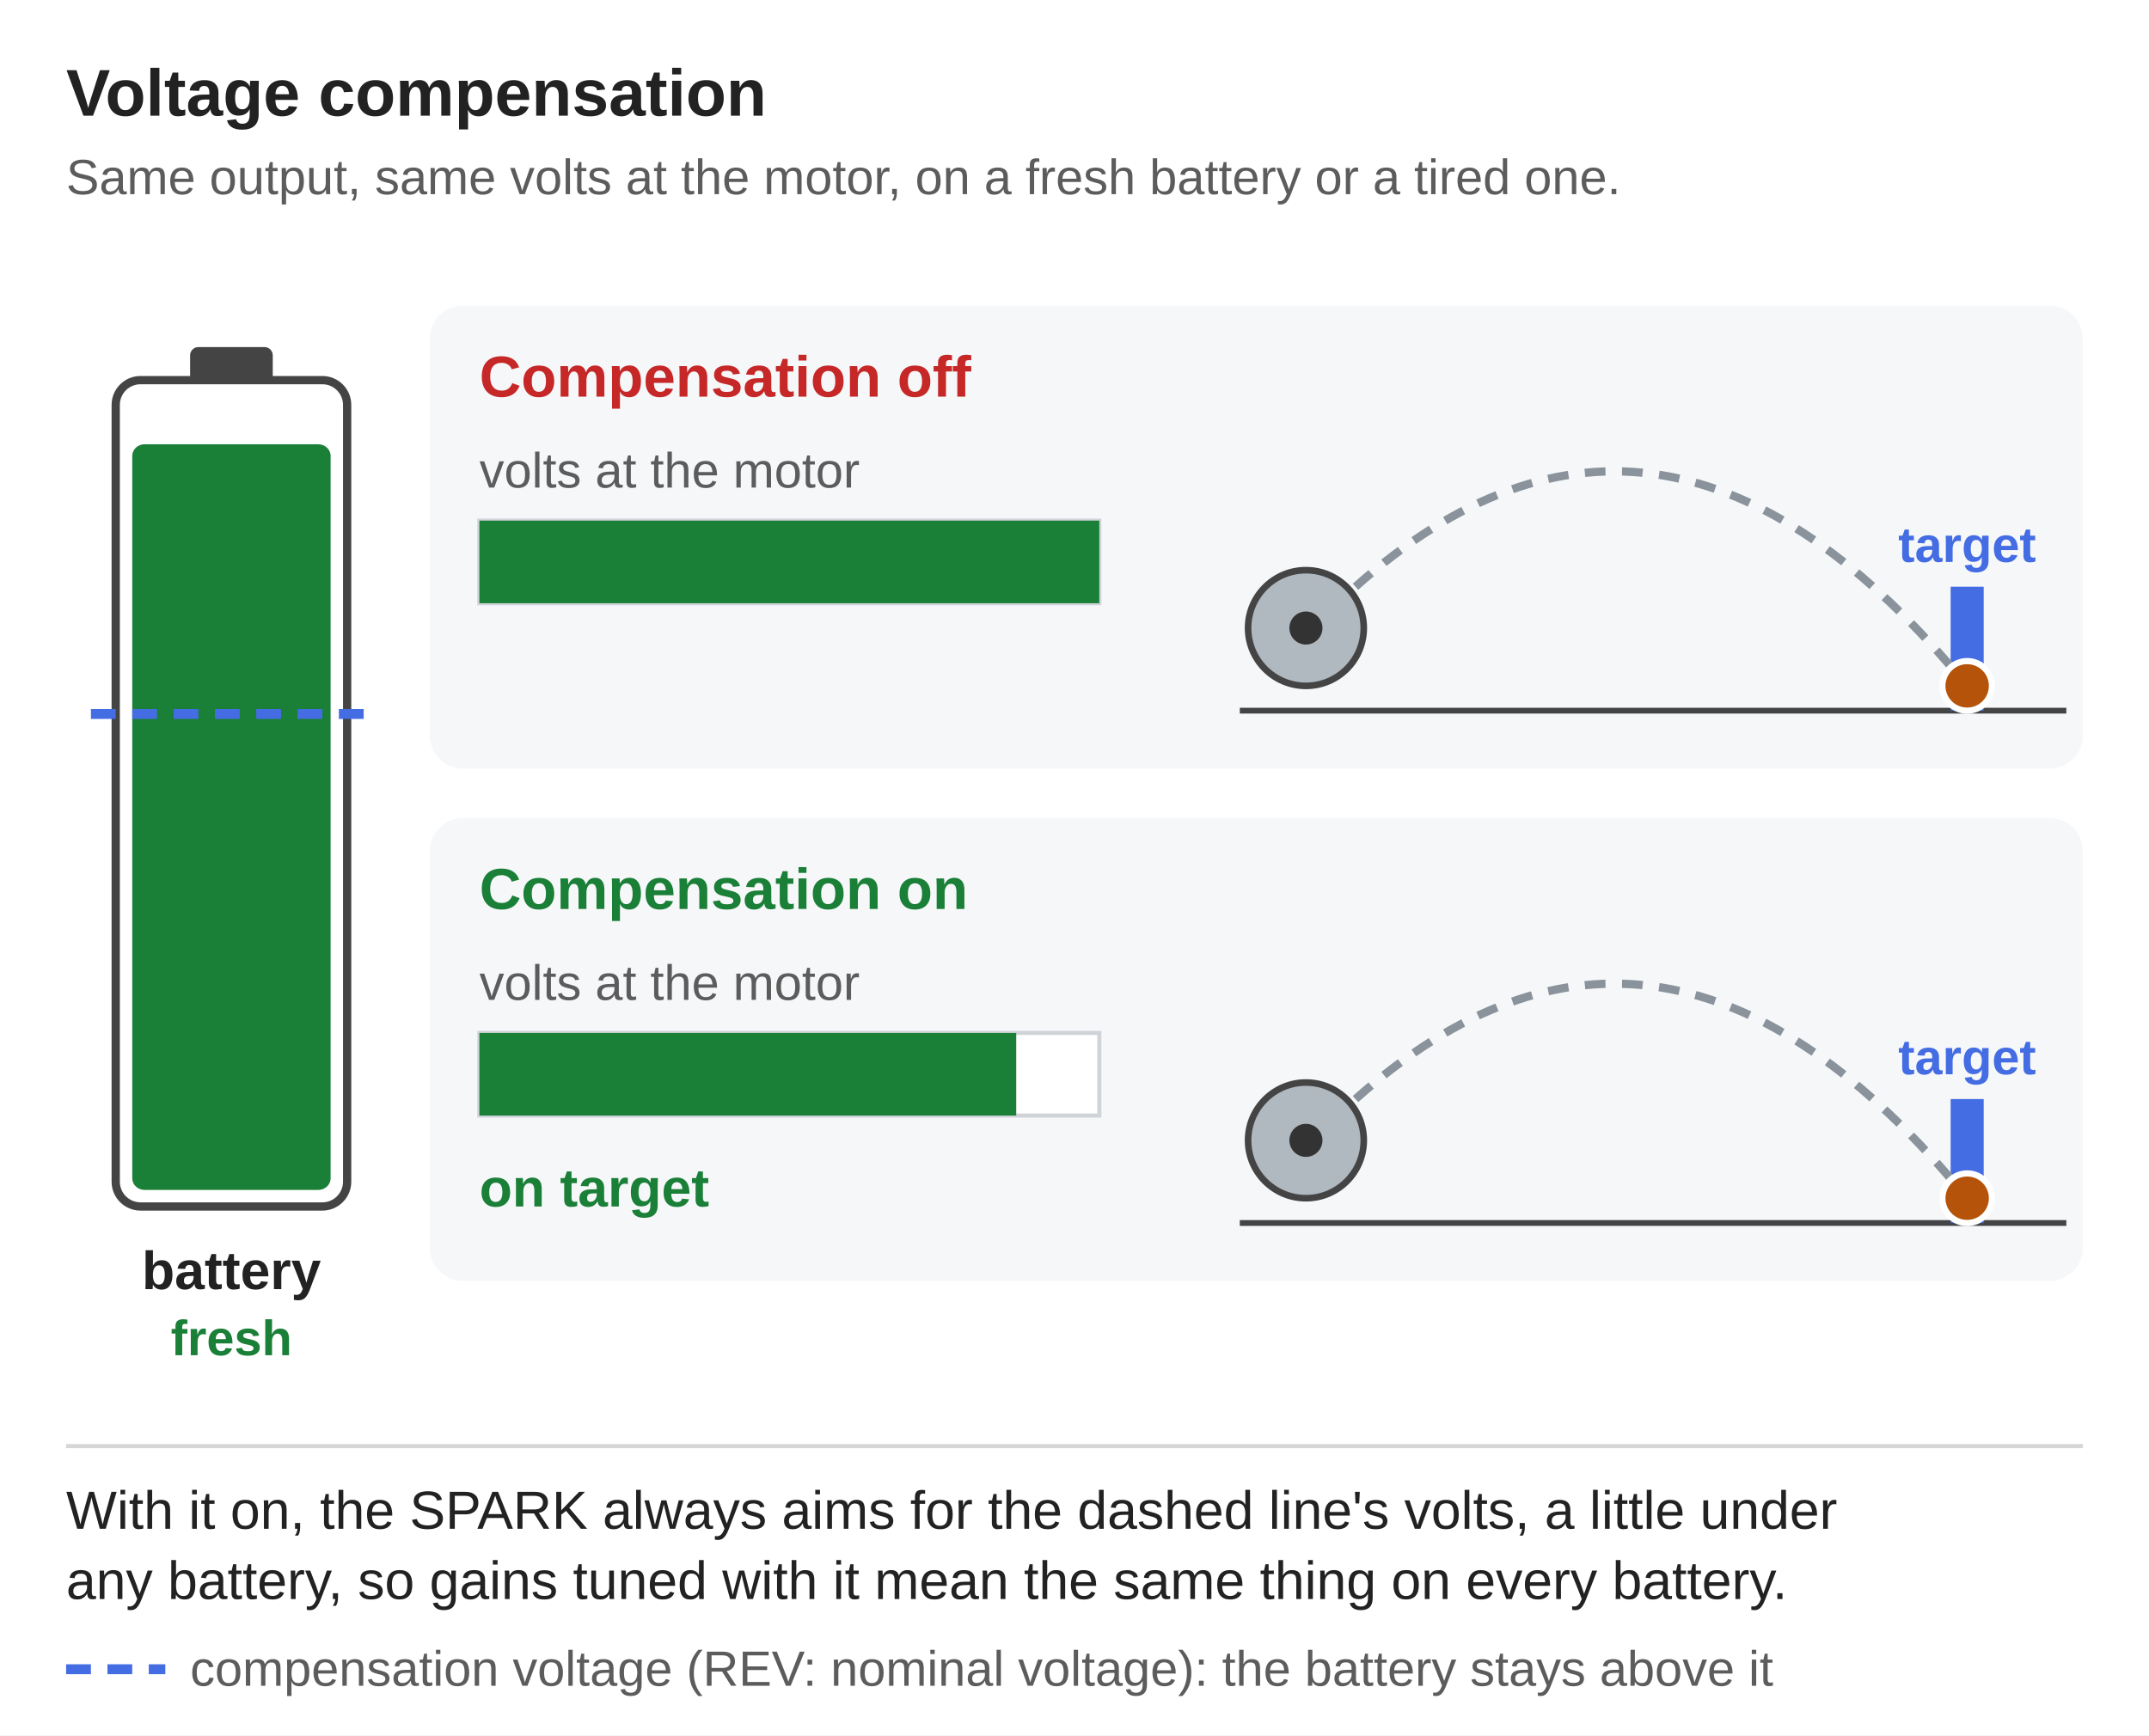
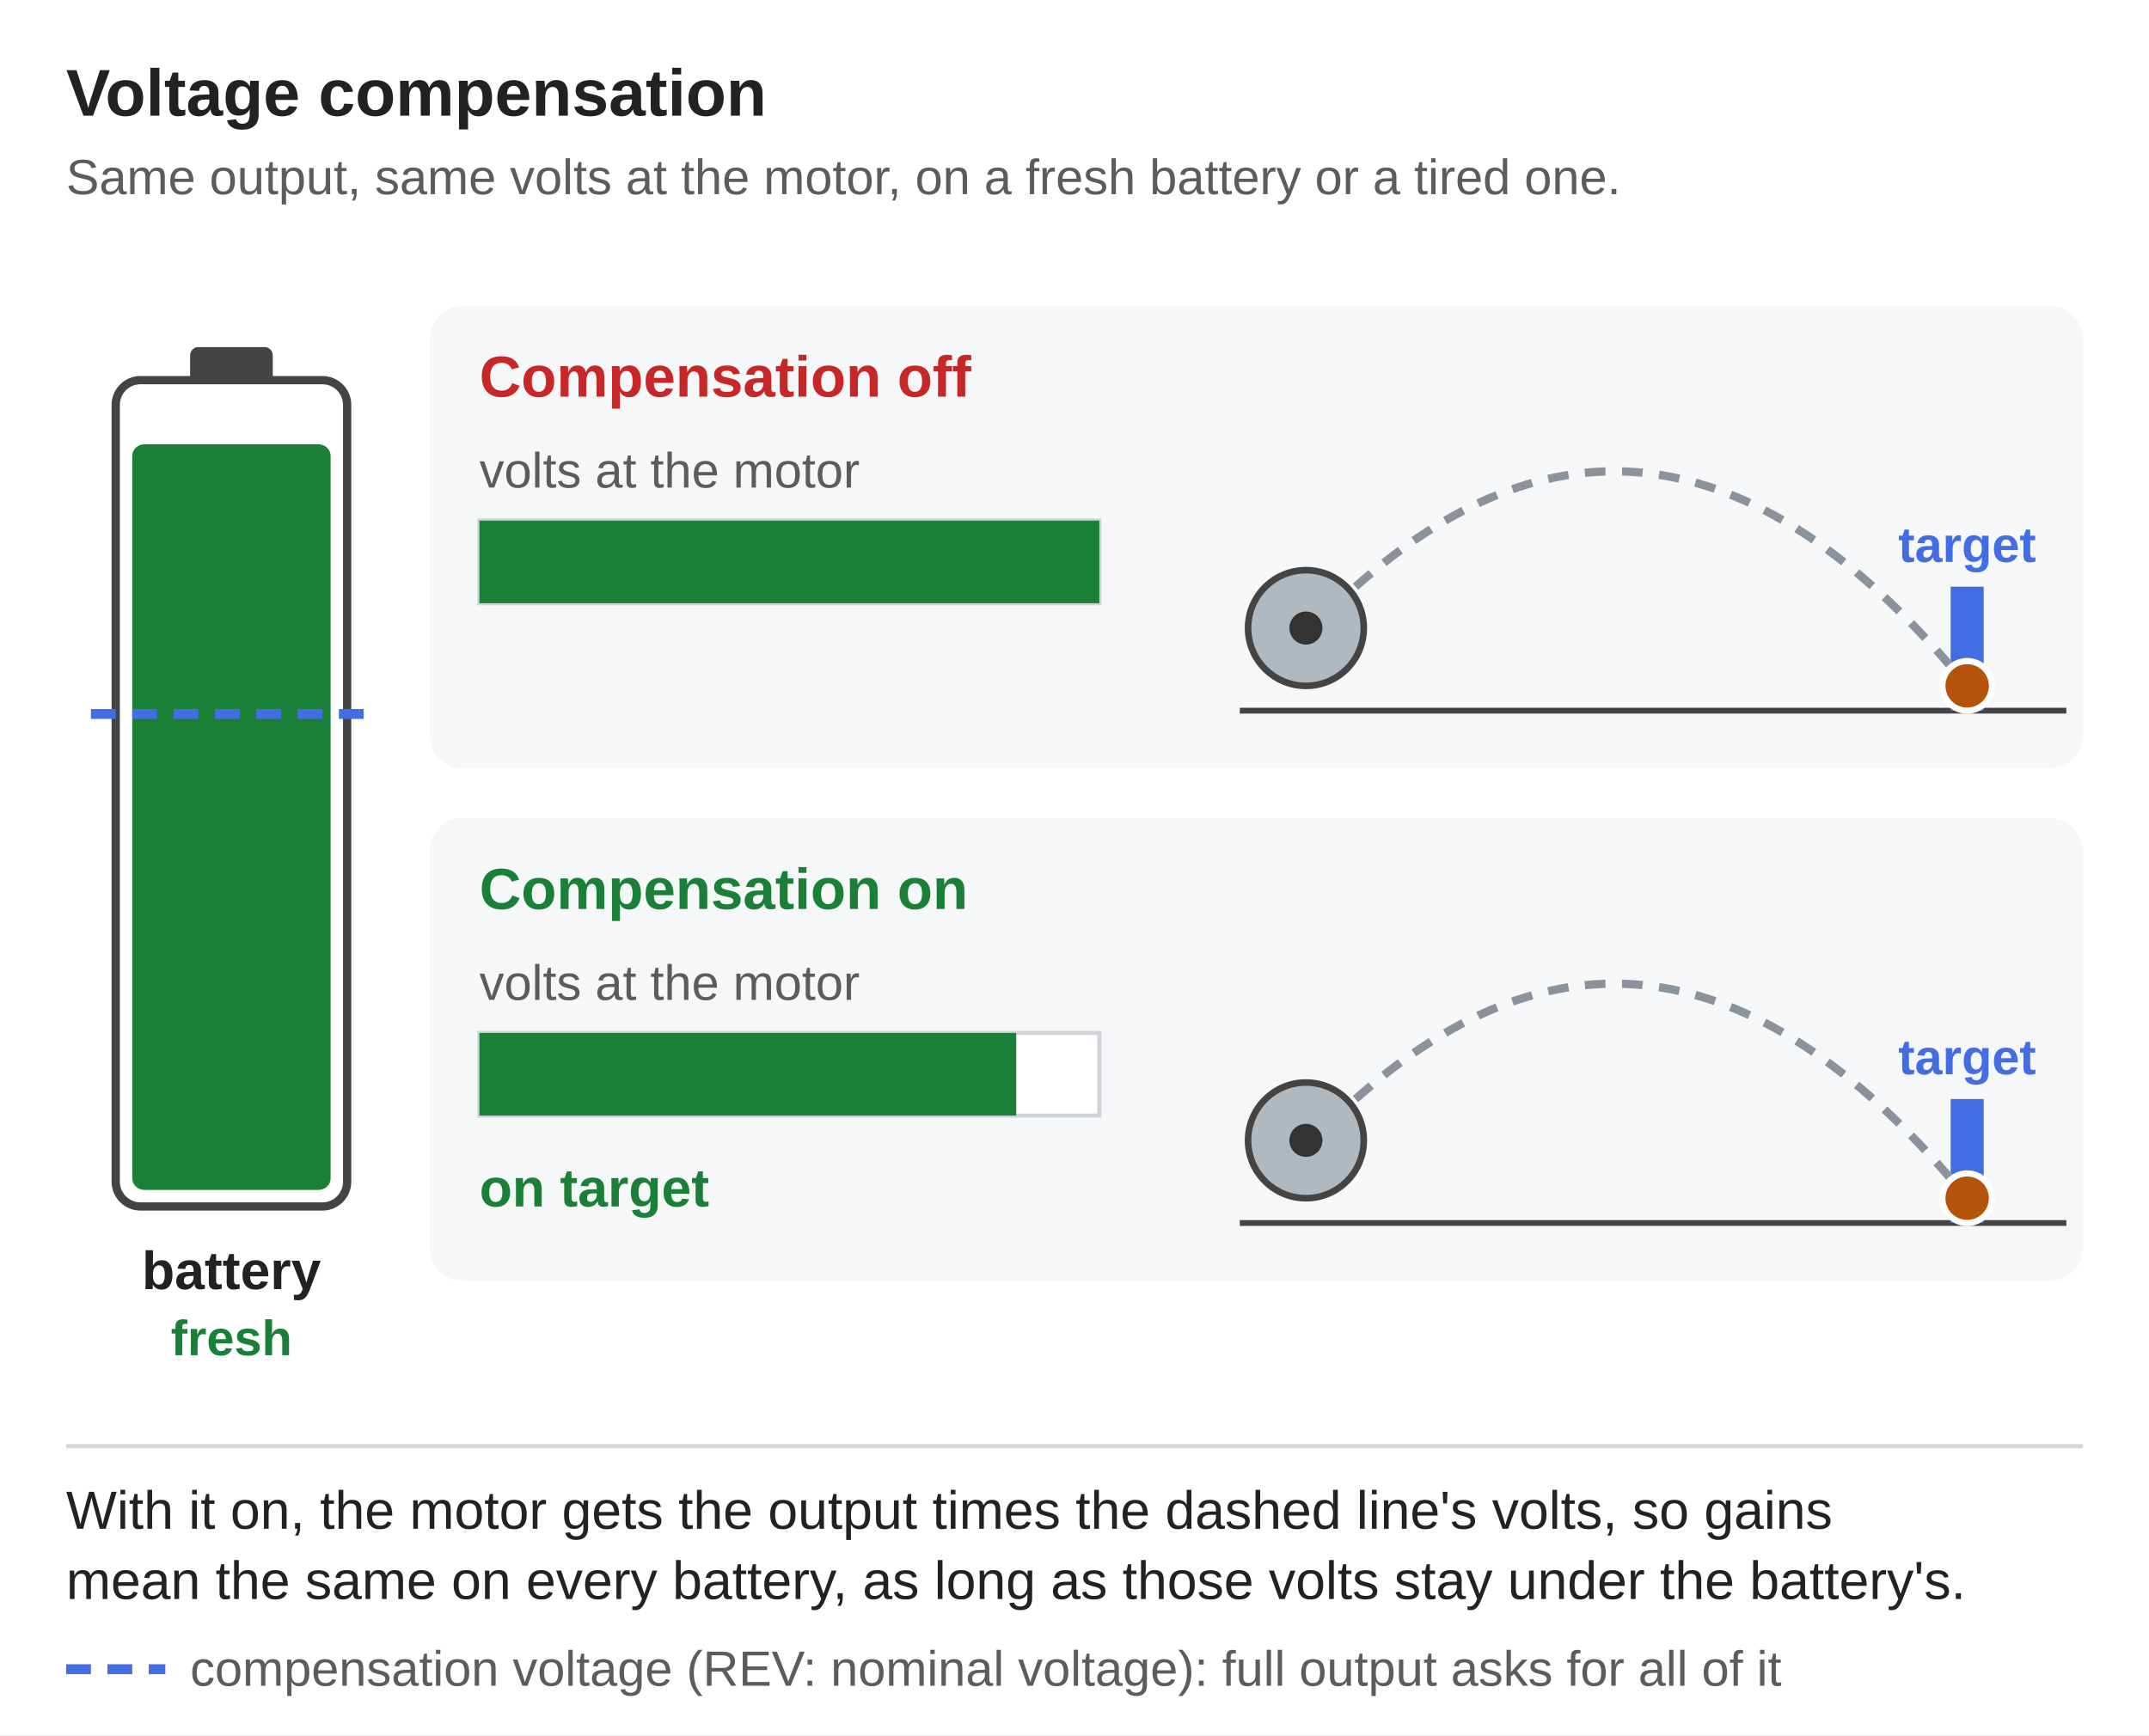
<svg xmlns="http://www.w3.org/2000/svg" viewBox="0 0 520 420" width="520" height="420" font-family="Segoe UI, Arial, sans-serif" role="img" aria-labelledby="voltage_compensation-title voltage_compensation-desc">
  <rect width="100%" height="100%" fill="#ffffff" />
  <style>
.vc-lv{animation:vc-lv 8s linear infinite}
@keyframes vc-lv{0%,9%{transform:translateY(288px) scaleY(0.940) translateY(-288px)}9.5%,10%{transform:translateY(288px) scaleY(0.939) translateY(-288px)}10.5%{transform:translateY(288px) scaleY(0.938) translateY(-288px)}11%{transform:translateY(288px) scaleY(0.937) translateY(-288px)}11.5%{transform:translateY(288px) scaleY(0.936) translateY(-288px)}12%{transform:translateY(288px) scaleY(0.935) translateY(-288px)}12.5%{transform:translateY(288px) scaleY(0.934) translateY(-288px)}13%{transform:translateY(288px) scaleY(0.933) translateY(-288px)}13.5%{transform:translateY(288px) scaleY(0.932) translateY(-288px)}14%{transform:translateY(288px) scaleY(0.930) translateY(-288px)}14.5%{transform:translateY(288px) scaleY(0.928) translateY(-288px)}15%{transform:translateY(288px) scaleY(0.927) translateY(-288px)}15.5%{transform:translateY(288px) scaleY(0.925) translateY(-288px)}16%{transform:translateY(288px) scaleY(0.923) translateY(-288px)}16.5%{transform:translateY(288px) scaleY(0.921) translateY(-288px)}17%{transform:translateY(288px) scaleY(0.919) translateY(-288px)}17.5%{transform:translateY(288px) scaleY(0.917) translateY(-288px)}18%{transform:translateY(288px) scaleY(0.914) translateY(-288px)}18.5%{transform:translateY(288px) scaleY(0.912) translateY(-288px)}19%{transform:translateY(288px) scaleY(0.909) translateY(-288px)}19.5%{transform:translateY(288px) scaleY(0.907) translateY(-288px)}20%{transform:translateY(288px) scaleY(0.904) translateY(-288px)}20.5%{transform:translateY(288px) scaleY(0.902) translateY(-288px)}21%{transform:translateY(288px) scaleY(0.899) translateY(-288px)}21.5%{transform:translateY(288px) scaleY(0.896) translateY(-288px)}22%{transform:translateY(288px) scaleY(0.893) translateY(-288px)}22.5%{transform:translateY(288px) scaleY(0.890) translateY(-288px)}23%{transform:translateY(288px) scaleY(0.888) translateY(-288px)}23.5%{transform:translateY(288px) scaleY(0.885) translateY(-288px)}24%{transform:translateY(288px) scaleY(0.882) translateY(-288px)}24.5%{transform:translateY(288px) scaleY(0.878) translateY(-288px)}25%{transform:translateY(288px) scaleY(0.875) translateY(-288px)}25.5%{transform:translateY(288px) scaleY(0.872) translateY(-288px)}26%{transform:translateY(288px) scaleY(0.869) translateY(-288px)}26.5%{transform:translateY(288px) scaleY(0.866) translateY(-288px)}27%{transform:translateY(288px) scaleY(0.863) translateY(-288px)}27.5%{transform:translateY(288px) scaleY(0.860) translateY(-288px)}28%{transform:translateY(288px) scaleY(0.856) translateY(-288px)}28.5%{transform:translateY(288px) scaleY(0.853) translateY(-288px)}29%{transform:translateY(288px) scaleY(0.850) translateY(-288px)}29.5%{transform:translateY(288px) scaleY(0.847) translateY(-288px)}30%{transform:translateY(288px) scaleY(0.844) translateY(-288px)}30.5%{transform:translateY(288px) scaleY(0.840) translateY(-288px)}31%{transform:translateY(288px) scaleY(0.837) translateY(-288px)}31.5%{transform:translateY(288px) scaleY(0.834) translateY(-288px)}32%{transform:translateY(288px) scaleY(0.831) translateY(-288px)}32.5%{transform:translateY(288px) scaleY(0.828) translateY(-288px)}33%{transform:translateY(288px) scaleY(0.825) translateY(-288px)}33.5%{transform:translateY(288px) scaleY(0.822) translateY(-288px)}34%{transform:translateY(288px) scaleY(0.818) translateY(-288px)}34.5%{transform:translateY(288px) scaleY(0.815) translateY(-288px)}35%{transform:translateY(288px) scaleY(0.812) translateY(-288px)}35.5%{transform:translateY(288px) scaleY(0.810) translateY(-288px)}36%{transform:translateY(288px) scaleY(0.807) translateY(-288px)}36.5%{transform:translateY(288px) scaleY(0.804) translateY(-288px)}37%{transform:translateY(288px) scaleY(0.801) translateY(-288px)}37.5%{transform:translateY(288px) scaleY(0.798) translateY(-288px)}38%{transform:translateY(288px) scaleY(0.796) translateY(-288px)}38.5%{transform:translateY(288px) scaleY(0.793) translateY(-288px)}39%{transform:translateY(288px) scaleY(0.791) translateY(-288px)}39.5%{transform:translateY(288px) scaleY(0.788) translateY(-288px)}40%{transform:translateY(288px) scaleY(0.786) translateY(-288px)}40.5%{transform:translateY(288px) scaleY(0.783) translateY(-288px)}41%{transform:translateY(288px) scaleY(0.781) translateY(-288px)}41.5%{transform:translateY(288px) scaleY(0.779) translateY(-288px)}42%{transform:translateY(288px) scaleY(0.777) translateY(-288px)}42.5%{transform:translateY(288px) scaleY(0.775) translateY(-288px)}43%{transform:translateY(288px) scaleY(0.773) translateY(-288px)}43.5%{transform:translateY(288px) scaleY(0.772) translateY(-288px)}44%{transform:translateY(288px) scaleY(0.770) translateY(-288px)}44.5%{transform:translateY(288px) scaleY(0.768) translateY(-288px)}45%{transform:translateY(288px) scaleY(0.767) translateY(-288px)}45.5%{transform:translateY(288px) scaleY(0.766) translateY(-288px)}46%{transform:translateY(288px) scaleY(0.765) translateY(-288px)}46.5%{transform:translateY(288px) scaleY(0.764) translateY(-288px)}47%{transform:translateY(288px) scaleY(0.763) translateY(-288px)}47.5%{transform:translateY(288px) scaleY(0.762) translateY(-288px)}48%,48.5%{transform:translateY(288px) scaleY(0.761) translateY(-288px)}49%,82%{transform:translateY(288px) scaleY(0.760) translateY(-288px)}82.5%{transform:translateY(288px) scaleY(0.762) translateY(-288px)}83%{transform:translateY(288px) scaleY(0.768) translateY(-288px)}83.5%{transform:translateY(288px) scaleY(0.777) translateY(-288px)}84%{transform:translateY(288px) scaleY(0.788) translateY(-288px)}84.5%{transform:translateY(288px) scaleY(0.802) translateY(-288px)}85%{transform:translateY(288px) scaleY(0.817) translateY(-288px)}85.5%{transform:translateY(288px) scaleY(0.833) translateY(-288px)}86%{transform:translateY(288px) scaleY(0.850) translateY(-288px)}86.5%{transform:translateY(288px) scaleY(0.867) translateY(-288px)}87%{transform:translateY(288px) scaleY(0.883) translateY(-288px)}87.5%{transform:translateY(288px) scaleY(0.898) translateY(-288px)}88%{transform:translateY(288px) scaleY(0.912) translateY(-288px)}88.5%{transform:translateY(288px) scaleY(0.923) translateY(-288px)}89%{transform:translateY(288px) scaleY(0.932) translateY(-288px)}89.5%{transform:translateY(288px) scaleY(0.938) translateY(-288px)}90%,100%{transform:translateY(288px) scaleY(0.940) translateY(-288px)}}
.vc-fr{animation:vc-fr 8s linear infinite}
@keyframes vc-fr{0%,27%{opacity:1}27.5%,86%{opacity:0}86.5%,100%{opacity:1}}
.vc-ti{opacity:0;animation:vc-ti 8s linear infinite}
@keyframes vc-ti{0%,41%{opacity:0}41.5%,83.5%{opacity:1}84%,100%{opacity:0}}
.vc-b0{animation:vc-b0 8s linear infinite}
@keyframes vc-b0{0%,10%{transform:translateX(116px) scaleX(1.000) translateX(-116px)}10.5%,11.5%{transform:translateX(116px) scaleX(0.999) translateX(-116px)}12%,12.5%{transform:translateX(116px) scaleX(0.998) translateX(-116px)}13%,13.5%{transform:translateX(116px) scaleX(0.997) translateX(-116px)}14%{transform:translateX(116px) scaleX(0.996) translateX(-116px)}14.5%,15%{transform:translateX(116px) scaleX(0.995) translateX(-116px)}15.5%{transform:translateX(116px) scaleX(0.994) translateX(-116px)}16%{transform:translateX(116px) scaleX(0.993) translateX(-116px)}16.5%,17%{transform:translateX(116px) scaleX(0.992) translateX(-116px)}17.5%{transform:translateX(116px) scaleX(0.991) translateX(-116px)}18%{transform:translateX(116px) scaleX(0.990) translateX(-116px)}18.5%{transform:translateX(116px) scaleX(0.989) translateX(-116px)}19%{transform:translateX(116px) scaleX(0.988) translateX(-116px)}19.5%{transform:translateX(116px) scaleX(0.987) translateX(-116px)}20%{transform:translateX(116px) scaleX(0.986) translateX(-116px)}20.5%{transform:translateX(116px) scaleX(0.985) translateX(-116px)}21%{transform:translateX(116px) scaleX(0.984) translateX(-116px)}21.5%{transform:translateX(116px) scaleX(0.983) translateX(-116px)}22%{transform:translateX(116px) scaleX(0.982) translateX(-116px)}22.5%{transform:translateX(116px) scaleX(0.980) translateX(-116px)}23%{transform:translateX(116px) scaleX(0.979) translateX(-116px)}23.5%{transform:translateX(116px) scaleX(0.978) translateX(-116px)}24%{transform:translateX(116px) scaleX(0.977) translateX(-116px)}24.5%{transform:translateX(116px) scaleX(0.976) translateX(-116px)}25%{transform:translateX(116px) scaleX(0.975) translateX(-116px)}25.5%{transform:translateX(116px) scaleX(0.973) translateX(-116px)}26%{transform:translateX(116px) scaleX(0.972) translateX(-116px)}26.5%{transform:translateX(116px) scaleX(0.971) translateX(-116px)}27%{transform:translateX(116px) scaleX(0.970) translateX(-116px)}27.5%{transform:translateX(116px) scaleX(0.968) translateX(-116px)}28%{transform:translateX(116px) scaleX(0.967) translateX(-116px)}28.5%{transform:translateX(116px) scaleX(0.966) translateX(-116px)}29%{transform:translateX(116px) scaleX(0.965) translateX(-116px)}29.5%{transform:translateX(116px) scaleX(0.963) translateX(-116px)}30%{transform:translateX(116px) scaleX(0.962) translateX(-116px)}30.5%{transform:translateX(116px) scaleX(0.961) translateX(-116px)}31%{transform:translateX(116px) scaleX(0.960) translateX(-116px)}31.5%{transform:translateX(116px) scaleX(0.958) translateX(-116px)}32%{transform:translateX(116px) scaleX(0.957) translateX(-116px)}32.5%{transform:translateX(116px) scaleX(0.956) translateX(-116px)}33%{transform:translateX(116px) scaleX(0.955) translateX(-116px)}33.5%{transform:translateX(116px) scaleX(0.953) translateX(-116px)}34%{transform:translateX(116px) scaleX(0.952) translateX(-116px)}34.5%{transform:translateX(116px) scaleX(0.951) translateX(-116px)}35%{transform:translateX(116px) scaleX(0.950) translateX(-116px)}35.5%{transform:translateX(116px) scaleX(0.949) translateX(-116px)}36%{transform:translateX(116px) scaleX(0.948) translateX(-116px)}36.5%{transform:translateX(116px) scaleX(0.946) translateX(-116px)}37%{transform:translateX(116px) scaleX(0.945) translateX(-116px)}37.5%{transform:translateX(116px) scaleX(0.944) translateX(-116px)}38%{transform:translateX(116px) scaleX(0.943) translateX(-116px)}38.5%{transform:translateX(116px) scaleX(0.942) translateX(-116px)}39%{transform:translateX(116px) scaleX(0.941) translateX(-116px)}39.5%{transform:translateX(116px) scaleX(0.940) translateX(-116px)}40%{transform:translateX(116px) scaleX(0.939) translateX(-116px)}40.5%,41%{transform:translateX(116px) scaleX(0.938) translateX(-116px)}41.5%{transform:translateX(116px) scaleX(0.937) translateX(-116px)}42%{transform:translateX(116px) scaleX(0.936) translateX(-116px)}42.5%{transform:translateX(116px) scaleX(0.935) translateX(-116px)}43%,43.5%{transform:translateX(116px) scaleX(0.934) translateX(-116px)}44%{transform:translateX(116px) scaleX(0.933) translateX(-116px)}44.5%,45%{transform:translateX(116px) scaleX(0.932) translateX(-116px)}45.5%,46.5%{transform:translateX(116px) scaleX(0.931) translateX(-116px)}47%,48%{transform:translateX(116px) scaleX(0.930) translateX(-116px)}48.5%,82%{transform:translateX(116px) scaleX(0.929) translateX(-116px)}82.5%{transform:translateX(116px) scaleX(0.930) translateX(-116px)}83%{transform:translateX(116px) scaleX(0.932) translateX(-116px)}83.5%{transform:translateX(116px) scaleX(0.936) translateX(-116px)}84%{transform:translateX(116px) scaleX(0.940) translateX(-116px)}84.5%{transform:translateX(116px) scaleX(0.946) translateX(-116px)}85%{transform:translateX(116px) scaleX(0.952) translateX(-116px)}85.5%{transform:translateX(116px) scaleX(0.958) translateX(-116px)}86%{transform:translateX(116px) scaleX(0.965) translateX(-116px)}86.5%{transform:translateX(116px) scaleX(0.971) translateX(-116px)}87%{transform:translateX(116px) scaleX(0.978) translateX(-116px)}87.5%{transform:translateX(116px) scaleX(0.984) translateX(-116px)}88%{transform:translateX(116px) scaleX(0.989) translateX(-116px)}88.5%{transform:translateX(116px) scaleX(0.993) translateX(-116px)}89%{transform:translateX(116px) scaleX(0.997) translateX(-116px)}89.5%{transform:translateX(116px) scaleX(0.999) translateX(-116px)}90%,100%{transform:translateX(116px) scaleX(1.000) translateX(-116px)}}
.vc-arc0{animation:vc-arc0 8s linear infinite}
@keyframes vc-arc0{0%,9%{transform:translateX(328px) scaleX(1.000) translateX(-328px)}9.5%,10%{transform:translateX(328px) scaleX(0.999) translateX(-328px)}10.5%{transform:translateX(328px) scaleX(0.998) translateX(-328px)}11%{transform:translateX(328px) scaleX(0.997) translateX(-328px)}11.5%{transform:translateX(328px) scaleX(0.996) translateX(-328px)}12%{transform:translateX(328px) scaleX(0.995) translateX(-328px)}12.5%{transform:translateX(328px) scaleX(0.993) translateX(-328px)}13%{transform:translateX(328px) scaleX(0.992) translateX(-328px)}13.5%{transform:translateX(328px) scaleX(0.990) translateX(-328px)}14%{transform:translateX(328px) scaleX(0.988) translateX(-328px)}14.5%{transform:translateX(328px) scaleX(0.986) translateX(-328px)}15%{transform:translateX(328px) scaleX(0.984) translateX(-328px)}15.5%{transform:translateX(328px) scaleX(0.982) translateX(-328px)}16%{transform:translateX(328px) scaleX(0.980) translateX(-328px)}16.5%{transform:translateX(328px) scaleX(0.978) translateX(-328px)}17%{transform:translateX(328px) scaleX(0.975) translateX(-328px)}17.5%{transform:translateX(328px) scaleX(0.973) translateX(-328px)}18%{transform:translateX(328px) scaleX(0.970) translateX(-328px)}18.5%{transform:translateX(328px) scaleX(0.967) translateX(-328px)}19%{transform:translateX(328px) scaleX(0.964) translateX(-328px)}19.5%{transform:translateX(328px) scaleX(0.961) translateX(-328px)}20%{transform:translateX(328px) scaleX(0.958) translateX(-328px)}20.5%{transform:translateX(328px) scaleX(0.955) translateX(-328px)}21%{transform:translateX(328px) scaleX(0.952) translateX(-328px)}21.5%{transform:translateX(328px) scaleX(0.949) translateX(-328px)}22%{transform:translateX(328px) scaleX(0.946) translateX(-328px)}22.5%{transform:translateX(328px) scaleX(0.943) translateX(-328px)}23%{transform:translateX(328px) scaleX(0.939) translateX(-328px)}23.5%{transform:translateX(328px) scaleX(0.936) translateX(-328px)}24%{transform:translateX(328px) scaleX(0.933) translateX(-328px)}24.5%{transform:translateX(328px) scaleX(0.929) translateX(-328px)}25%{transform:translateX(328px) scaleX(0.926) translateX(-328px)}25.5%{transform:translateX(328px) scaleX(0.922) translateX(-328px)}26%{transform:translateX(328px) scaleX(0.919) translateX(-328px)}26.5%{transform:translateX(328px) scaleX(0.915) translateX(-328px)}27%{transform:translateX(328px) scaleX(0.912) translateX(-328px)}27.5%{transform:translateX(328px) scaleX(0.908) translateX(-328px)}28%{transform:translateX(328px) scaleX(0.905) translateX(-328px)}28.5%{transform:translateX(328px) scaleX(0.901) translateX(-328px)}29%{transform:translateX(328px) scaleX(0.897) translateX(-328px)}29.5%{transform:translateX(328px) scaleX(0.894) translateX(-328px)}30%{transform:translateX(328px) scaleX(0.890) translateX(-328px)}30.5%{transform:translateX(328px) scaleX(0.887) translateX(-328px)}31%{transform:translateX(328px) scaleX(0.883) translateX(-328px)}31.5%{transform:translateX(328px) scaleX(0.880) translateX(-328px)}32%{transform:translateX(328px) scaleX(0.877) translateX(-328px)}32.5%{transform:translateX(328px) scaleX(0.873) translateX(-328px)}33%{transform:translateX(328px) scaleX(0.870) translateX(-328px)}33.5%{transform:translateX(328px) scaleX(0.866) translateX(-328px)}34%{transform:translateX(328px) scaleX(0.863) translateX(-328px)}34.5%{transform:translateX(328px) scaleX(0.860) translateX(-328px)}35%{transform:translateX(328px) scaleX(0.857) translateX(-328px)}35.5%{transform:translateX(328px) scaleX(0.854) translateX(-328px)}36%{transform:translateX(328px) scaleX(0.851) translateX(-328px)}36.5%{transform:translateX(328px) scaleX(0.848) translateX(-328px)}37%{transform:translateX(328px) scaleX(0.845) translateX(-328px)}37.5%{transform:translateX(328px) scaleX(0.842) translateX(-328px)}38%{transform:translateX(328px) scaleX(0.839) translateX(-328px)}38.5%{transform:translateX(328px) scaleX(0.836) translateX(-328px)}39%{transform:translateX(328px) scaleX(0.834) translateX(-328px)}39.5%{transform:translateX(328px) scaleX(0.831) translateX(-328px)}40%{transform:translateX(328px) scaleX(0.829) translateX(-328px)}40.5%{transform:translateX(328px) scaleX(0.826) translateX(-328px)}41%{transform:translateX(328px) scaleX(0.824) translateX(-328px)}41.5%{transform:translateX(328px) scaleX(0.822) translateX(-328px)}42%{transform:translateX(328px) scaleX(0.820) translateX(-328px)}42.5%{transform:translateX(328px) scaleX(0.818) translateX(-328px)}43%{transform:translateX(328px) scaleX(0.816) translateX(-328px)}43.5%{transform:translateX(328px) scaleX(0.814) translateX(-328px)}44%{transform:translateX(328px) scaleX(0.812) translateX(-328px)}44.5%{transform:translateX(328px) scaleX(0.811) translateX(-328px)}45%{transform:translateX(328px) scaleX(0.809) translateX(-328px)}45.5%{transform:translateX(328px) scaleX(0.808) translateX(-328px)}46%{transform:translateX(328px) scaleX(0.807) translateX(-328px)}46.5%{transform:translateX(328px) scaleX(0.806) translateX(-328px)}47%{transform:translateX(328px) scaleX(0.805) translateX(-328px)}47.5%{transform:translateX(328px) scaleX(0.804) translateX(-328px)}48%,48.5%{transform:translateX(328px) scaleX(0.803) translateX(-328px)}49%,82%{transform:translateX(328px) scaleX(0.802) translateX(-328px)}82.5%{transform:translateX(328px) scaleX(0.804) translateX(-328px)}83%{transform:translateX(328px) scaleX(0.810) translateX(-328px)}83.5%{transform:translateX(328px) scaleX(0.819) translateX(-328px)}84%{transform:translateX(328px) scaleX(0.831) translateX(-328px)}84.5%{transform:translateX(328px) scaleX(0.845) translateX(-328px)}85%{transform:translateX(328px) scaleX(0.862) translateX(-328px)}85.5%{transform:translateX(328px) scaleX(0.879) translateX(-328px)}86%{transform:translateX(328px) scaleX(0.897) translateX(-328px)}86.5%{transform:translateX(328px) scaleX(0.916) translateX(-328px)}87%{transform:translateX(328px) scaleX(0.934) translateX(-328px)}87.5%{transform:translateX(328px) scaleX(0.951) translateX(-328px)}88%{transform:translateX(328px) scaleX(0.967) translateX(-328px)}88.5%{transform:translateX(328px) scaleX(0.981) translateX(-328px)}89%{transform:translateX(328px) scaleX(0.991) translateX(-328px)}89.5%{transform:translateX(328px) scaleX(0.998) translateX(-328px)}90%,100%{transform:translateX(328px) scaleX(1.000) translateX(-328px)}}
.vc-ball0{animation:vc-ball0 8s linear infinite}
@keyframes vc-ball0{0%,8.5%{transform:translateX(0px)}9%,9.5%{transform:translateX(-0.1px)}10%{transform:translateX(-0.2px)}10.5%{transform:translateX(-0.3px)}11%{transform:translateX(-0.5px)}11.5%{transform:translateX(-0.6px)}12%{transform:translateX(-0.8px)}12.5%{transform:translateX(-1px)}13%{transform:translateX(-1.2px)}13.5%{transform:translateX(-1.5px)}14%{transform:translateX(-1.7px)}14.5%{transform:translateX(-2px)}15%{transform:translateX(-2.3px)}15.5%{transform:translateX(-2.6px)}16%{transform:translateX(-3px)}16.5%{transform:translateX(-3.3px)}17%{transform:translateX(-3.7px)}17.5%{transform:translateX(-4.1px)}18%{transform:translateX(-4.5px)}18.5%{transform:translateX(-4.9px)}19%{transform:translateX(-5.3px)}19.5%{transform:translateX(-5.7px)}20%{transform:translateX(-6.2px)}20.5%{transform:translateX(-6.6px)}21%{transform:translateX(-7.1px)}21.5%{transform:translateX(-7.5px)}22%{transform:translateX(-8px)}22.5%{transform:translateX(-8.5px)}23%{transform:translateX(-9px)}23.5%{transform:translateX(-9.5px)}24%{transform:translateX(-10px)}24.5%{transform:translateX(-10.5px)}25%{transform:translateX(-11px)}25.5%{transform:translateX(-11.5px)}26%{transform:translateX(-12px)}26.5%{transform:translateX(-12.6px)}27%{transform:translateX(-13.1px)}27.5%{transform:translateX(-13.6px)}28%{transform:translateX(-14.1px)}28.5%{transform:translateX(-14.7px)}29%{transform:translateX(-15.2px)}29.5%{transform:translateX(-15.7px)}30%{transform:translateX(-16.2px)}30.5%{transform:translateX(-16.7px)}31%{transform:translateX(-17.3px)}31.5%{transform:translateX(-17.8px)}32%{transform:translateX(-18.3px)}32.5%{transform:translateX(-18.8px)}33%{transform:translateX(-19.3px)}33.5%{transform:translateX(-19.8px)}34%{transform:translateX(-20.2px)}34.5%{transform:translateX(-20.7px)}35%{transform:translateX(-21.2px)}35.5%{transform:translateX(-21.7px)}36%{transform:translateX(-22.1px)}36.5%{transform:translateX(-22.5px)}37%{transform:translateX(-23px)}37.5%{transform:translateX(-23.4px)}38%{transform:translateX(-23.8px)}38.5%{transform:translateX(-24.2px)}39%{transform:translateX(-24.6px)}39.5%{transform:translateX(-25px)}40%{transform:translateX(-25.4px)}40.5%{transform:translateX(-25.7px)}41%{transform:translateX(-26.1px)}41.5%{transform:translateX(-26.4px)}42%{transform:translateX(-26.7px)}42.5%{transform:translateX(-27px)}43%{transform:translateX(-27.3px)}43.5%{transform:translateX(-27.5px)}44%{transform:translateX(-27.8px)}44.5%{transform:translateX(-28px)}45%{transform:translateX(-28.2px)}45.5%{transform:translateX(-28.4px)}46%{transform:translateX(-28.6px)}46.5%{transform:translateX(-28.8px)}47%{transform:translateX(-28.9px)}47.5%{transform:translateX(-29px)}48%{transform:translateX(-29.1px)}48.5%,49%{transform:translateX(-29.2px)}49.5%,82%{transform:translateX(-29.3px)}82.5%{transform:translateX(-29px)}83%{transform:translateX(-28.1px)}83.5%{transform:translateX(-26.8px)}84%{transform:translateX(-25px)}84.5%{transform:translateX(-22.9px)}85%{transform:translateX(-20.5px)}85.5%{transform:translateX(-17.9px)}86%{transform:translateX(-15.2px)}86.5%{transform:translateX(-12.4px)}87%{transform:translateX(-9.7px)}87.5%{transform:translateX(-7.2px)}88%{transform:translateX(-4.9px)}88.5%{transform:translateX(-2.9px)}89%{transform:translateX(-1.3px)}89.5%{transform:translateX(-0.4px)}90%,100%{transform:translateX(0px)}}
.vc-short{opacity:0;animation:vc-short 8s linear infinite}
@keyframes vc-short{0%,30.5%{opacity:0}31%,85.5%{opacity:1}86%,100%{opacity:0}}
.vc-b1{animation:vc-b1 8s linear infinite}
@keyframes vc-b1{0%,100%{transform:translateX(116px) scaleX(0.866) translateX(-116px)}}
.vc-arc1{animation:vc-arc1 8s linear infinite}
@keyframes vc-arc1{0%,100%{transform:translateX(328px) scaleX(1.000) translateX(-328px)}}
.vc-ball1{animation:vc-ball1 8s linear infinite}
@keyframes vc-ball1{0%,100%{transform:translateX(0px)}}
@media (prefers-reduced-motion: reduce) { * { animation: none !important; } }
</style>
  <text x="16" y="28" font-size="16" font-weight="700" fill="#222222">Voltage compensation</text>
  <text x="16" y="47" font-size="12" fill="#5c5c5c">Same output, same volts at the motor, on a fresh battery or a tired one.</text>
  <rect x="46.0" y="84" width="20" height="9" rx="2" fill="#444444" />
  <rect x="28" y="92" width="56" height="200" rx="6" fill="#ffffff" stroke="#444444" stroke-width="2" />
  <rect class="vc-lv" x="32" y="96" width="48" height="192" rx="3" fill="#1a7f37" style="transform:translateY(288px) scaleY(0.94) translateY(-288px)" />
  <line x1="22" y1="172.8" x2="90" y2="172.8" stroke="#446ce3" stroke-width="2.4" stroke-dasharray="6 4" />
  <text x="56" y="312" font-size="13" font-weight="700" fill="#222222" text-anchor="middle">battery</text>
  <g class="vc-fr">
    <text x="56" y="328" font-size="12" font-weight="700" fill="#1a7f37" text-anchor="middle">fresh</text>
  </g>
  <g class="vc-ti">
    <text x="56" y="328" font-size="12" font-weight="700" fill="#b45309" text-anchor="middle">tired</text>
  </g>
  <rect x="104" y="74" width="400" height="112" rx="8" fill="#f6f7f9" />
  <text x="116" y="96" font-size="14" font-weight="700" fill="#c62828">Compensation off</text>
  <text x="116" y="118" font-size="12" fill="#5c5c5c">volts at the motor</text>
  <rect x="116" y="126" width="150" height="20" fill="#ffffff" stroke="#d0d4d9" />
  <rect class="vc-b0" x="116" y="126" width="150" height="20" fill="#1a7f37" style="transform:translateX(116px) scaleX(1.000) translateX(-116px)" />
  <line x1="300" y1="172" x2="500" y2="172" stroke="#444444" stroke-width="1.4" />
  <rect x="472" y="142" width="8" height="30" fill="#446ce3" />
  <text x="476" y="136" font-size="12" font-weight="700" fill="#446ce3" text-anchor="middle">target</text>
  <path class="vc-arc0" d="M328 142Q402.0 76 476 166" fill="none" stroke="#8a939c" stroke-width="2" stroke-dasharray="5 4" />
  <circle class="vc-ball0" cx="476" cy="166" r="6" fill="#b45309" stroke="#ffffff" stroke-width="1.5" />
  <circle cx="316" cy="152" r="14" fill="#b0b8c0" stroke="#444444" stroke-width="1.6" />
  <circle cx="316" cy="152" r="4" fill="#333333" />
  <g class="vc-short">
    <text x="116" y="168" font-size="13" font-weight="700" fill="#c62828">shoots short</text>
  </g>
  <rect x="104" y="198" width="400" height="112" rx="8" fill="#f6f7f9" />
  <text x="116" y="220" font-size="14" font-weight="700" fill="#1a7f37">Compensation on</text>
  <text x="116" y="242" font-size="12" fill="#5c5c5c">volts at the motor</text>
  <rect x="116" y="250" width="150" height="20" fill="#ffffff" stroke="#d0d4d9" />
  <rect class="vc-b1" x="116" y="250" width="150" height="20" fill="#1a7f37" style="transform:translateX(116px) scaleX(0.866) translateX(-116px)" />
  <line x1="300" y1="296" x2="500" y2="296" stroke="#444444" stroke-width="1.4" />
  <rect x="472" y="266" width="8" height="30" fill="#446ce3" />
  <text x="476" y="260" font-size="12" font-weight="700" fill="#446ce3" text-anchor="middle">target</text>
  <path class="vc-arc1" d="M328 266Q402.0 200 476 290" fill="none" stroke="#8a939c" stroke-width="2" stroke-dasharray="5 4" />
  <circle class="vc-ball1" cx="476" cy="290" r="6" fill="#b45309" stroke="#ffffff" stroke-width="1.5" />
  <circle cx="316" cy="276" r="14" fill="#b0b8c0" stroke="#444444" stroke-width="1.6" />
  <circle cx="316" cy="276" r="4" fill="#333333" />
  <text x="116" y="292" font-size="13" font-weight="700" fill="#1a7f37">on target</text>
  <line x1="16" y1="350" x2="504" y2="350" stroke="#d6d6d6" />
-   <text x="16" y="370" font-size="13" fill="#222222">With it on, the SPARK always aims for the dashed line's volts, a little under</text>
-   <text x="16" y="387" font-size="13" fill="#222222">any battery, so gains tuned with it mean the same thing on every battery.</text>
+   <text x="16" y="370" font-size="13" fill="#222222">With it on, the motor gets the output times the dashed line's volts, so gains</text>
+   <text x="16" y="387" font-size="13" fill="#222222">mean the same on every battery, as long as those volts stay under the battery's.</text>
  <line x1="16" y1="404" x2="40" y2="404" stroke="#446ce3" stroke-width="2.4" stroke-dasharray="6 4" />
-   <text x="46" y="408" font-size="12" fill="#5c5c5c">compensation voltage (REV: nominal voltage): the battery stays above it</text>
+   <text x="46" y="408" font-size="12" fill="#5c5c5c">compensation voltage (REV: nominal voltage): full output asks for all of it</text>
</svg>
